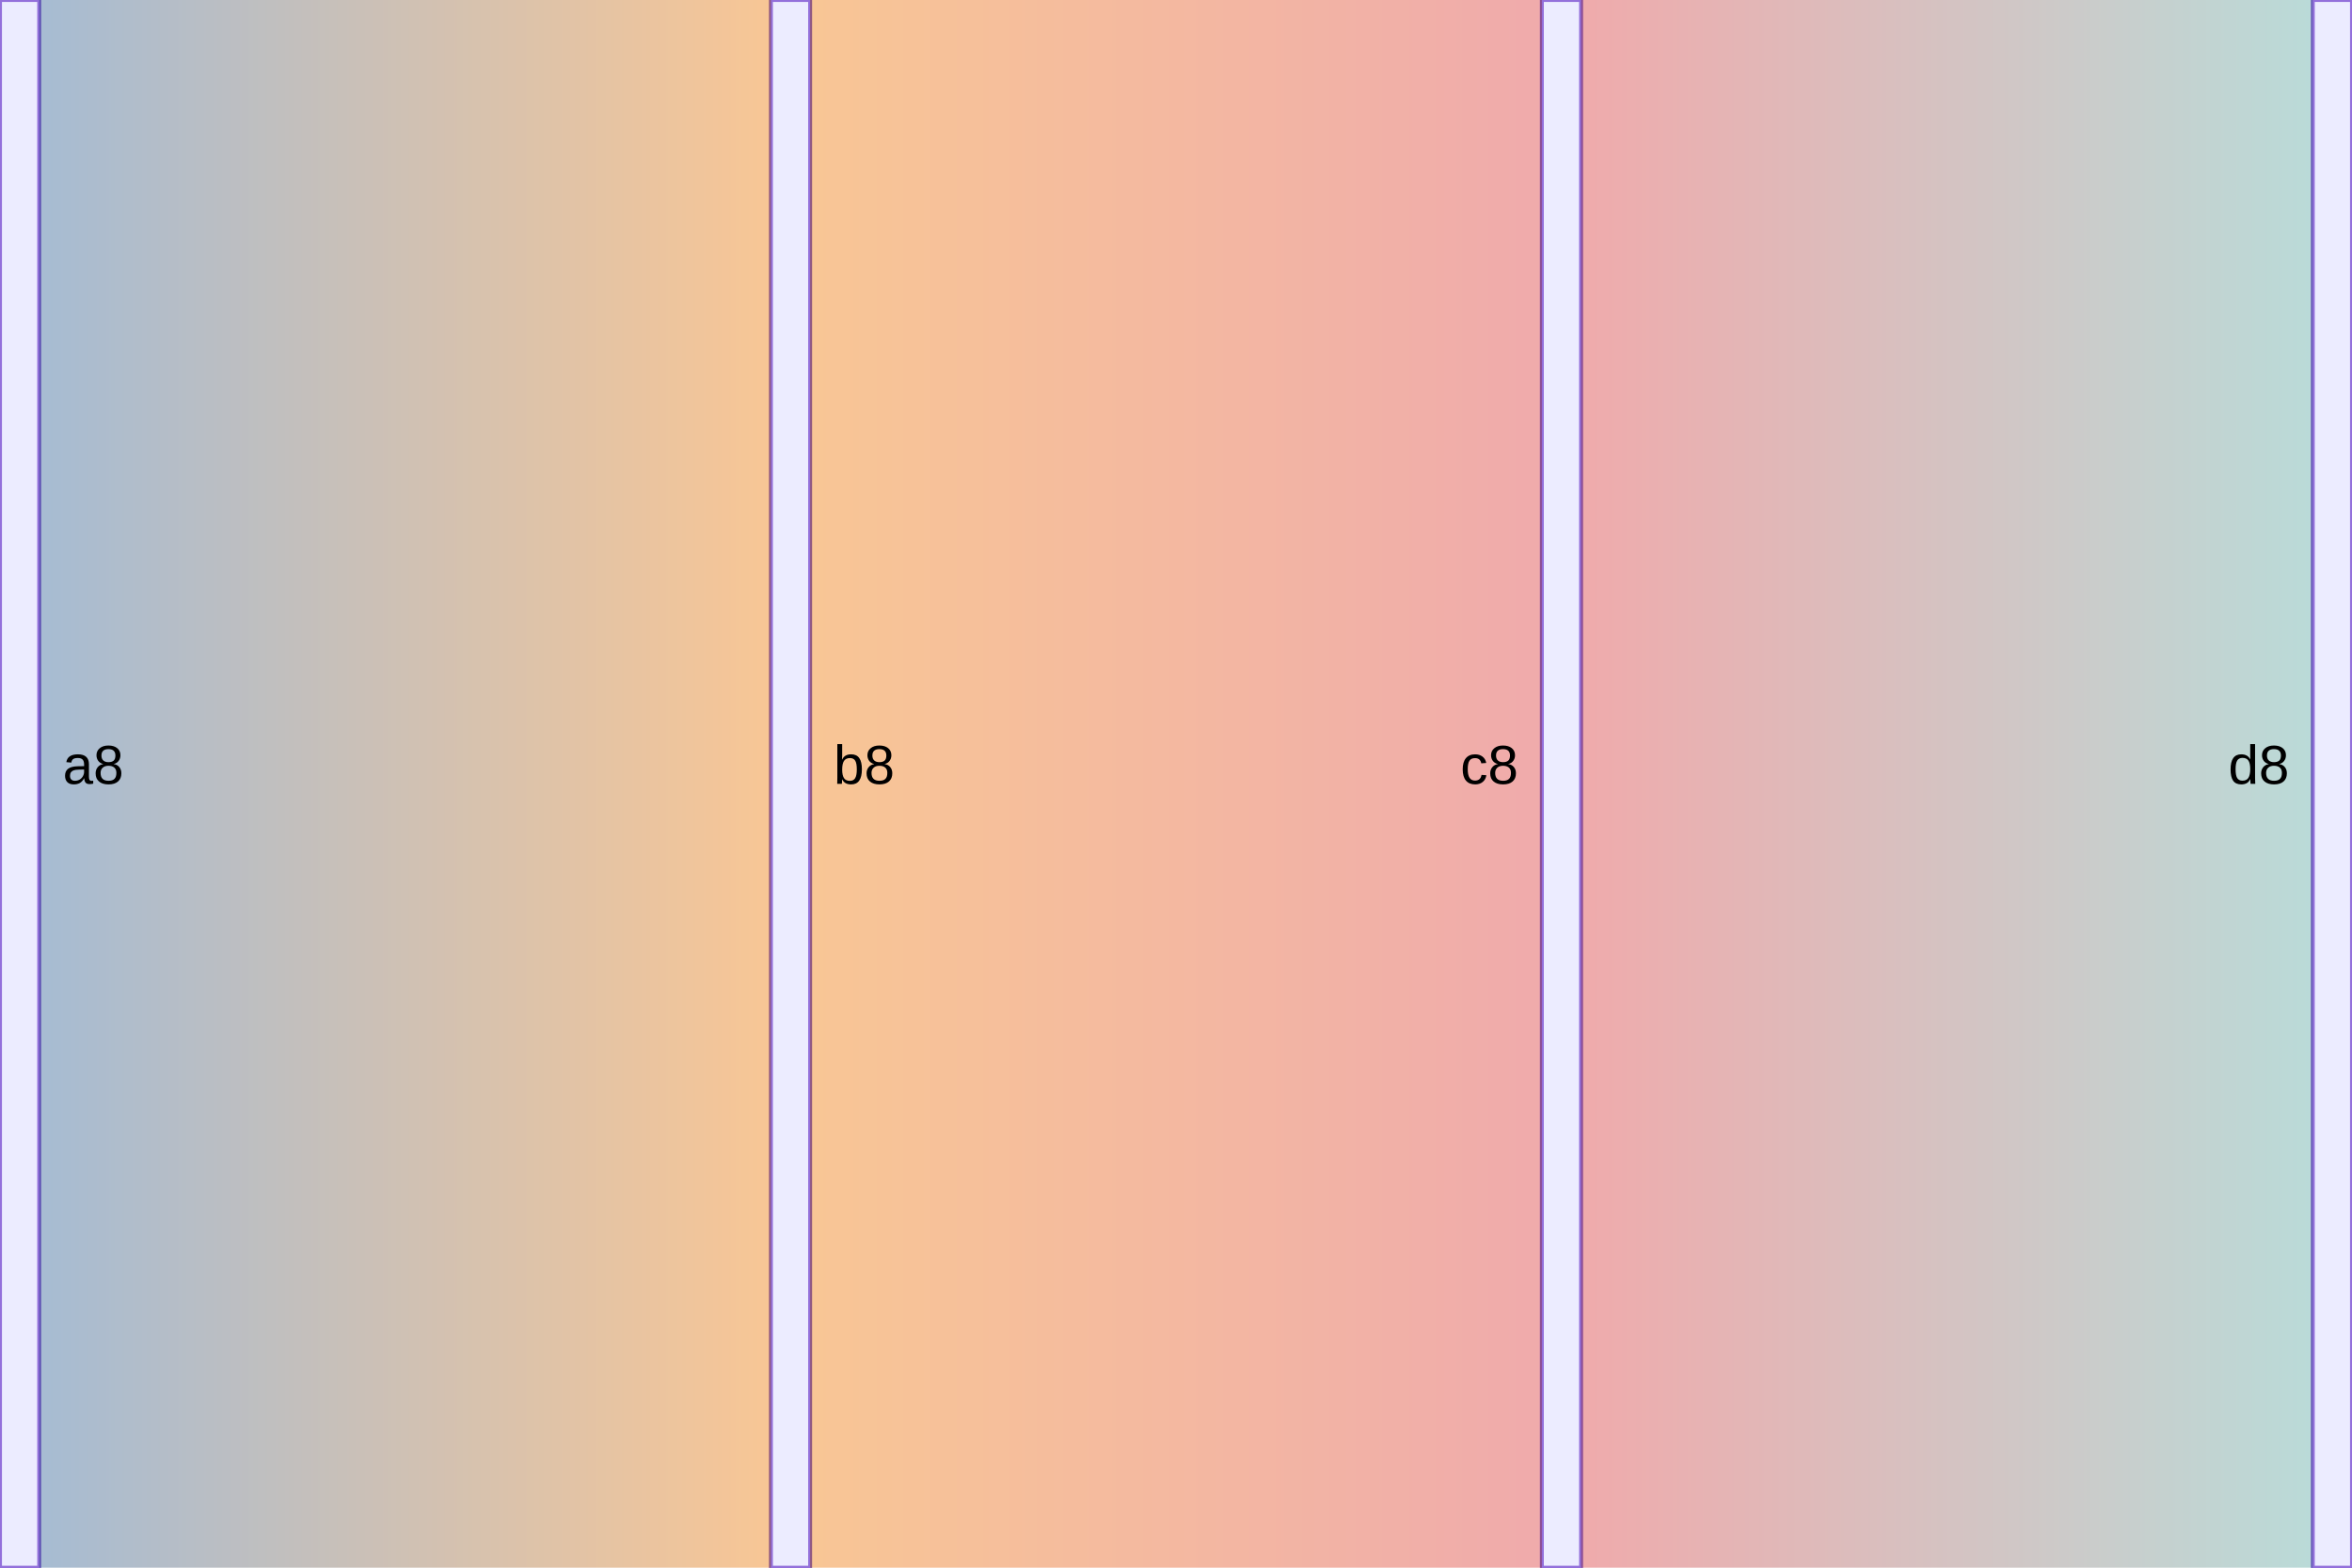
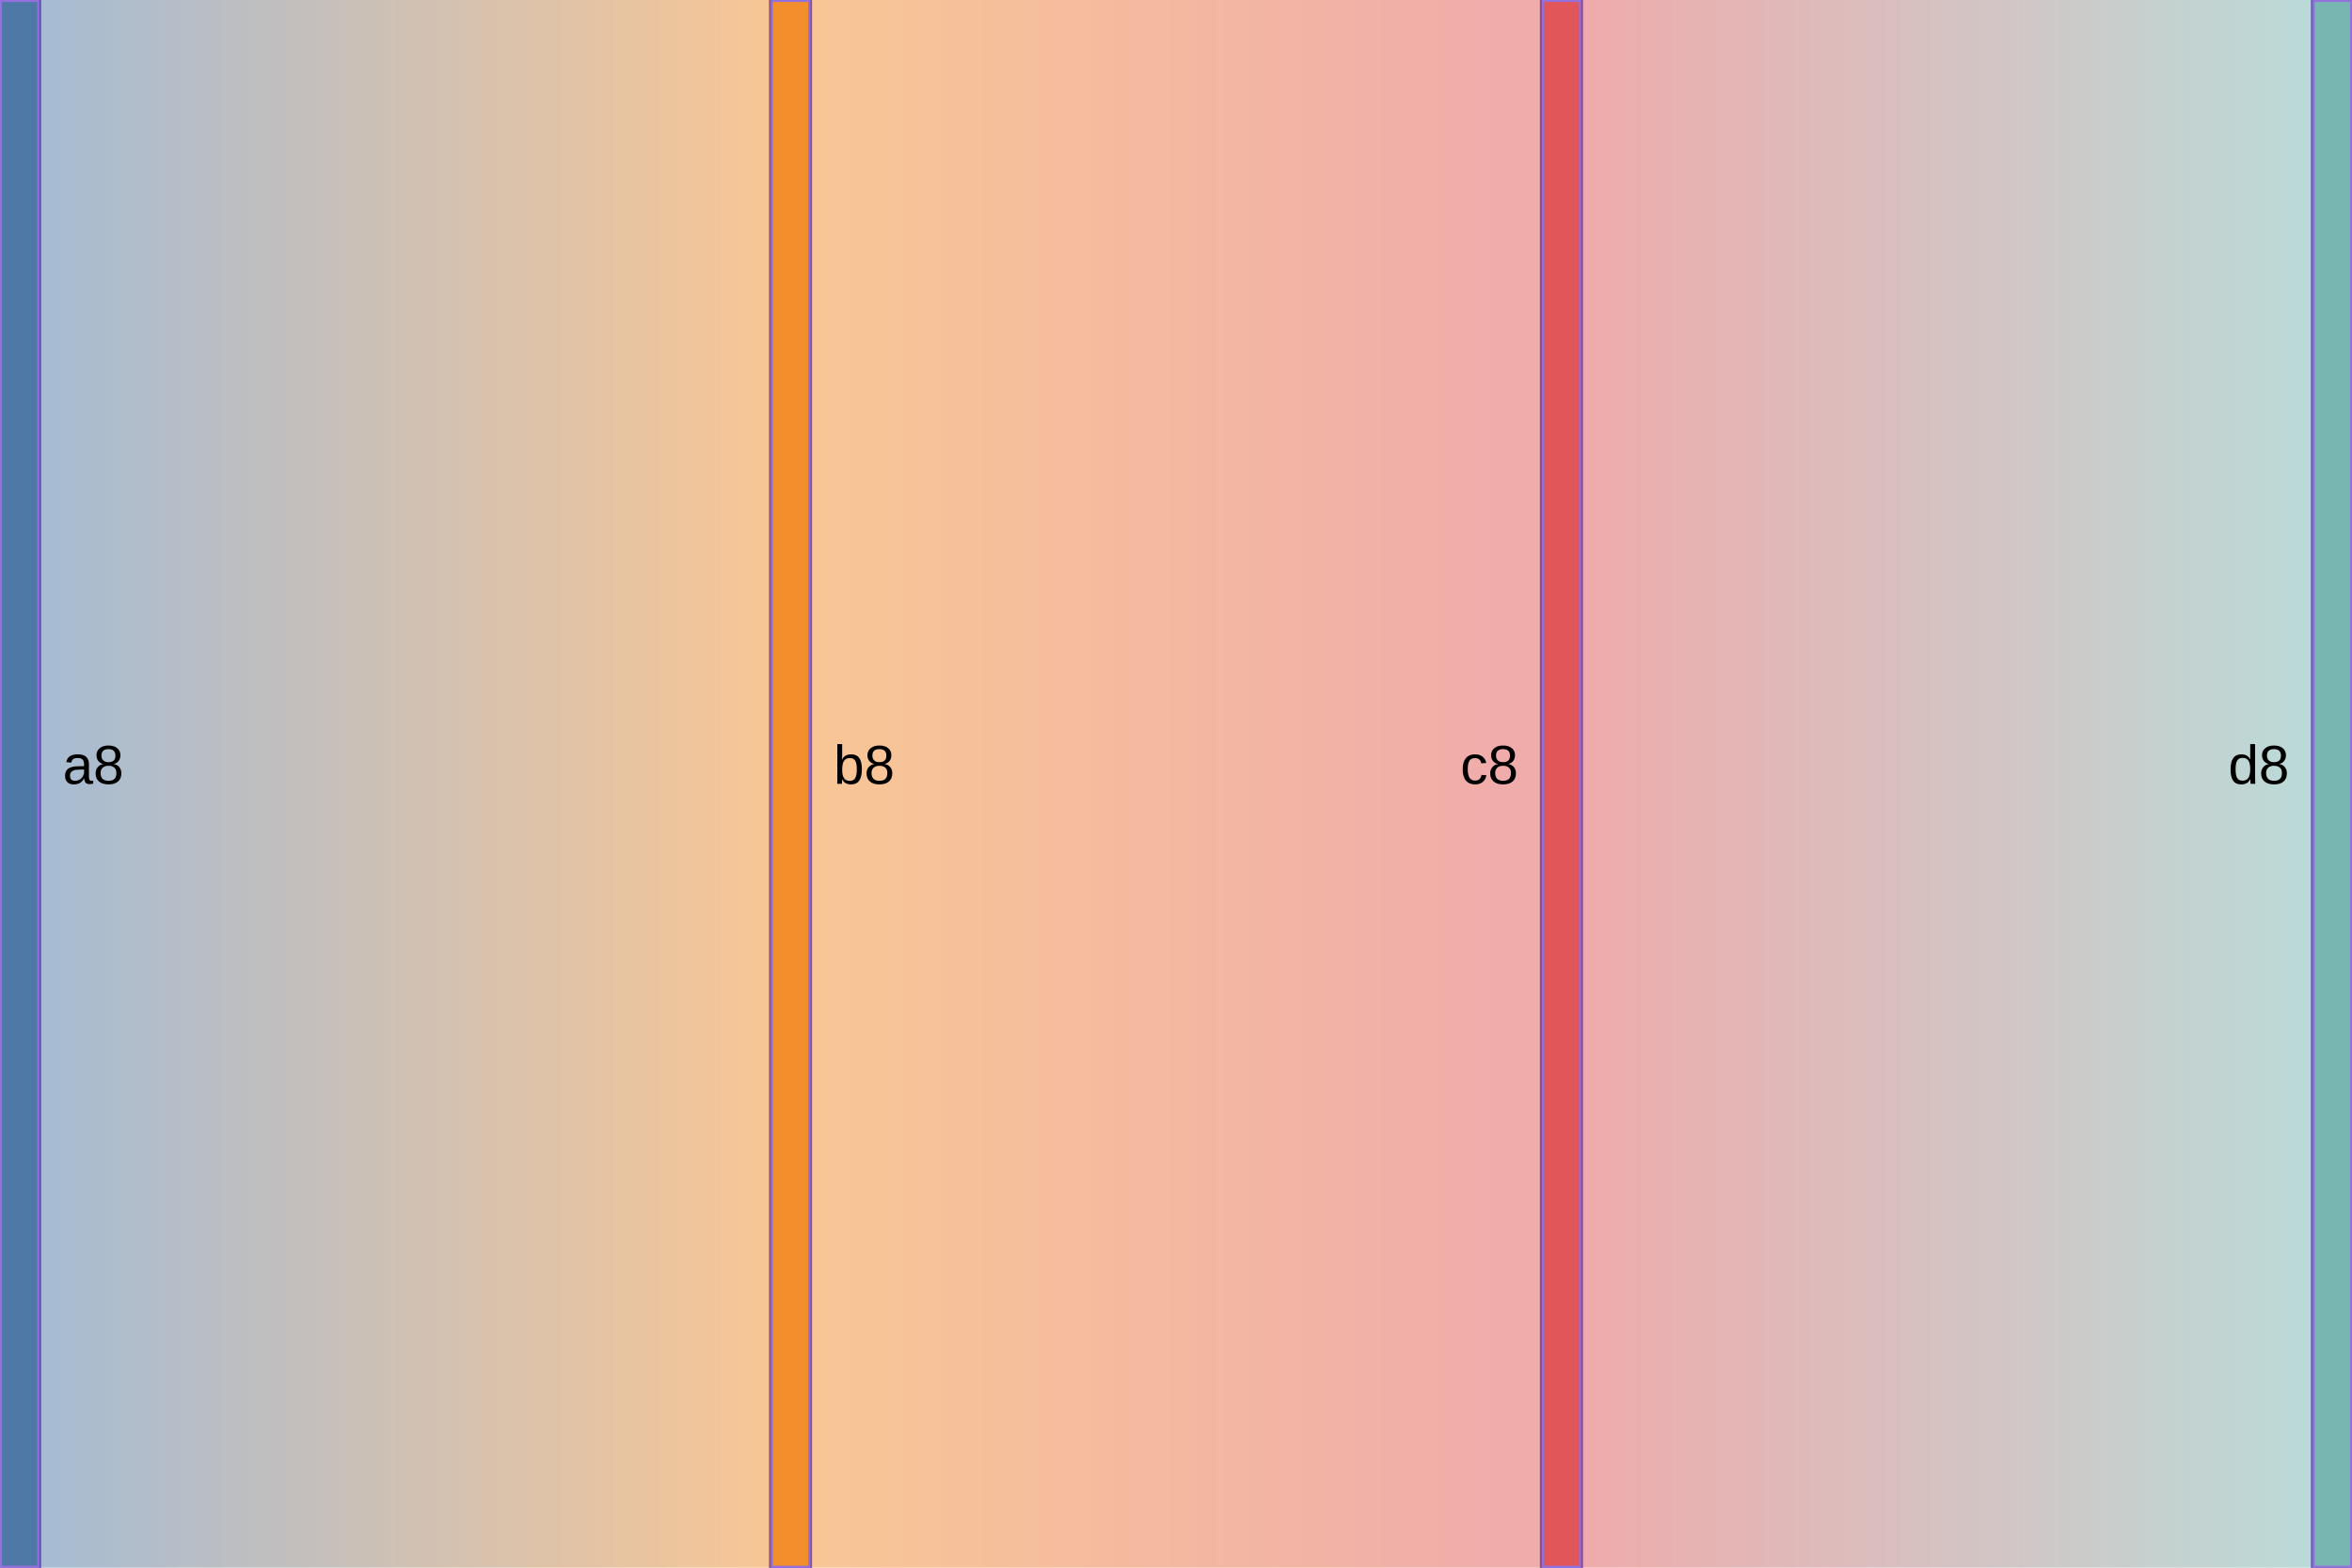
<svg xmlns="http://www.w3.org/2000/svg" width="600" height="400" viewBox="0 0 600 400" class="mermaid">
  <style>

.mermaid {
  font-family: trebuchet ms, verdana, arial, sans-serif;
  font-size: 16px;
}

.node rect,
.node polygon,
.node circle,
.node ellipse,
.node path {
  fill: #ECECFF;
  stroke: #9370DB;
  stroke-width: 1px;
}

.node line {
  stroke: #9370DB;
  stroke-width: 1px;
}

.node .label {
  fill: #333333;
}

.node text {
  fill: #333333;
  font-family: trebuchet ms, verdana, arial, sans-serif;
  font-size: 16px;
}

.edge-path {
  fill: none;
  stroke: #333333;
  stroke-width: 1px;
}

.edge-label {
  fill: #333333;
  font-family: trebuchet ms, verdana, arial, sans-serif;
}

.edge-label-bg {
  fill: rgba(232, 232, 232, 0.8);
}

.subgraph {
  fill: #ffffde;
  stroke: #aaaa33;
  stroke-width: 1px;
}

.subgraph-title {
  fill: #333333;
  font-weight: bold;
}

.cluster rect {
  fill: #ffffde;
  stroke: #aaaa33;
  stroke-width: 1px;
  rx: 5px;
  ry: 5px;
}

.cluster-label {
  fill: #333333;
  font-family: trebuchet ms, verdana, arial, sans-serif;
  font-size: 16px;
  font-weight: bold;
}

marker path {
  fill: #333333;
  stroke: #333333;
}


.sankey-node {
  stroke: none;
}

.sankey-link {
  stroke-opacity: 0.5;
}

.sankey-label {
  fill: #333333;
  font-family: trebuchet ms, verdana, arial, sans-serif;
}

.link {
  mix-blend-mode: multiply;
}

  </style>
  <defs>
    <linearGradient id="linearGradient-1" gradientUnits="userSpaceOnUse" x1="10" x2="196.667">
      <stop offset="0%" stop-color="#4e79a7" />
      <stop offset="100%" stop-color="#f28e2c" />
    </linearGradient>
    <linearGradient id="linearGradient-2" gradientUnits="userSpaceOnUse" x1="206.667" x2="393.333">
      <stop offset="0%" stop-color="#f28e2c" />
      <stop offset="100%" stop-color="#e15759" />
    </linearGradient>
    <linearGradient id="linearGradient-3" gradientUnits="userSpaceOnUse" x1="403.333" x2="590">
      <stop offset="0%" stop-color="#e15759" />
      <stop offset="100%" stop-color="#76b7b2" />
    </linearGradient>
  </defs>
  <g class="root">
    <g class="clusters">

    </g>
    <g class="edgePaths">

    </g>
    <g class="edgeLabels">

    </g>
    <g class="nodes">

    </g>
    <g class="nodes">
-       <g class="node" x="0" id="node-1" y="0" transform="translate(0,0)">
-         <rect x="0" y="0" width="10" height="400" class="sankey-node" fill="#4e79a7" />
+       <g class="node" id="node-1" transform="translate(0,0)" x="0" y="0">
+         <rect x="0" y="0" width="10" height="400" class="sankey-node" style="fill: #4e79a7" />
      </g>
-       <g class="node" x="196.667" y="0" transform="translate(196.6667,0)" id="node-2">
-         <rect x="0" y="0" width="10" height="400" class="sankey-node" fill="#f28e2c" />
+       <g class="node" transform="translate(196.6667,0)" x="196.667" id="node-2" y="0">
+         <rect x="0" y="0" width="10" height="400" class="sankey-node" style="fill: #f28e2c" />
      </g>
-       <g class="node" y="0" x="393.333" id="node-3" transform="translate(393.3333,0)">
-         <rect x="0" y="0" width="10" height="400" class="sankey-node" fill="#e15759" />
+       <g class="node" id="node-3" x="393.333" y="0" transform="translate(393.3333,0)">
+         <rect x="0" y="0" width="10" height="400" class="sankey-node" style="fill: #e15759" />
      </g>
-       <g class="node" y="0" transform="translate(590,0)" id="node-4" x="590">
-         <rect x="0" y="0" width="10" height="400" class="sankey-node" fill="#76b7b2" />
+       <g class="node" id="node-4" y="0" x="590" transform="translate(590,0)">
+         <rect x="0" y="0" width="10" height="400" class="sankey-node" style="fill: #76b7b2" />
      </g>
    </g>
    <g class="node-labels" font-size="14">
      <text x="16" y="200" dy="0em" text-anchor="start">a
8</text>
      <text x="212.667" y="200" dy="0em" text-anchor="start">b
8</text>
      <text x="387.333" y="200" dy="0em" text-anchor="end">c
8</text>
      <text x="584" y="200" dy="0em" text-anchor="end">d
8</text>
    </g>
    <g class="links" fill="none" stroke-opacity="0.5">
      <g class="link" style="mix-blend-mode: multiply">
-         <path d="M10,200 C103.333,200 103.333,200 196.667,200" stroke-width="400" stroke="url(#linearGradient-1)" />
+         <path d="M10,200 C103.333,200 103.333,200 196.667,200" stroke="url(#linearGradient-1)" stroke-width="400" />
      </g>
      <g class="link" style="mix-blend-mode: multiply">
        <path d="M206.667,200 C300,200 300,200 393.333,200" stroke="url(#linearGradient-2)" stroke-width="400" />
      </g>
      <g class="link" style="mix-blend-mode: multiply">
-         <path d="M403.333,200 C496.667,200 496.667,200 590,200" stroke-width="400" stroke="url(#linearGradient-3)" />
+         <path d="M403.333,200 C496.667,200 496.667,200 590,200" stroke="url(#linearGradient-3)" stroke-width="400" />
      </g>
    </g>
  </g>
</svg>
